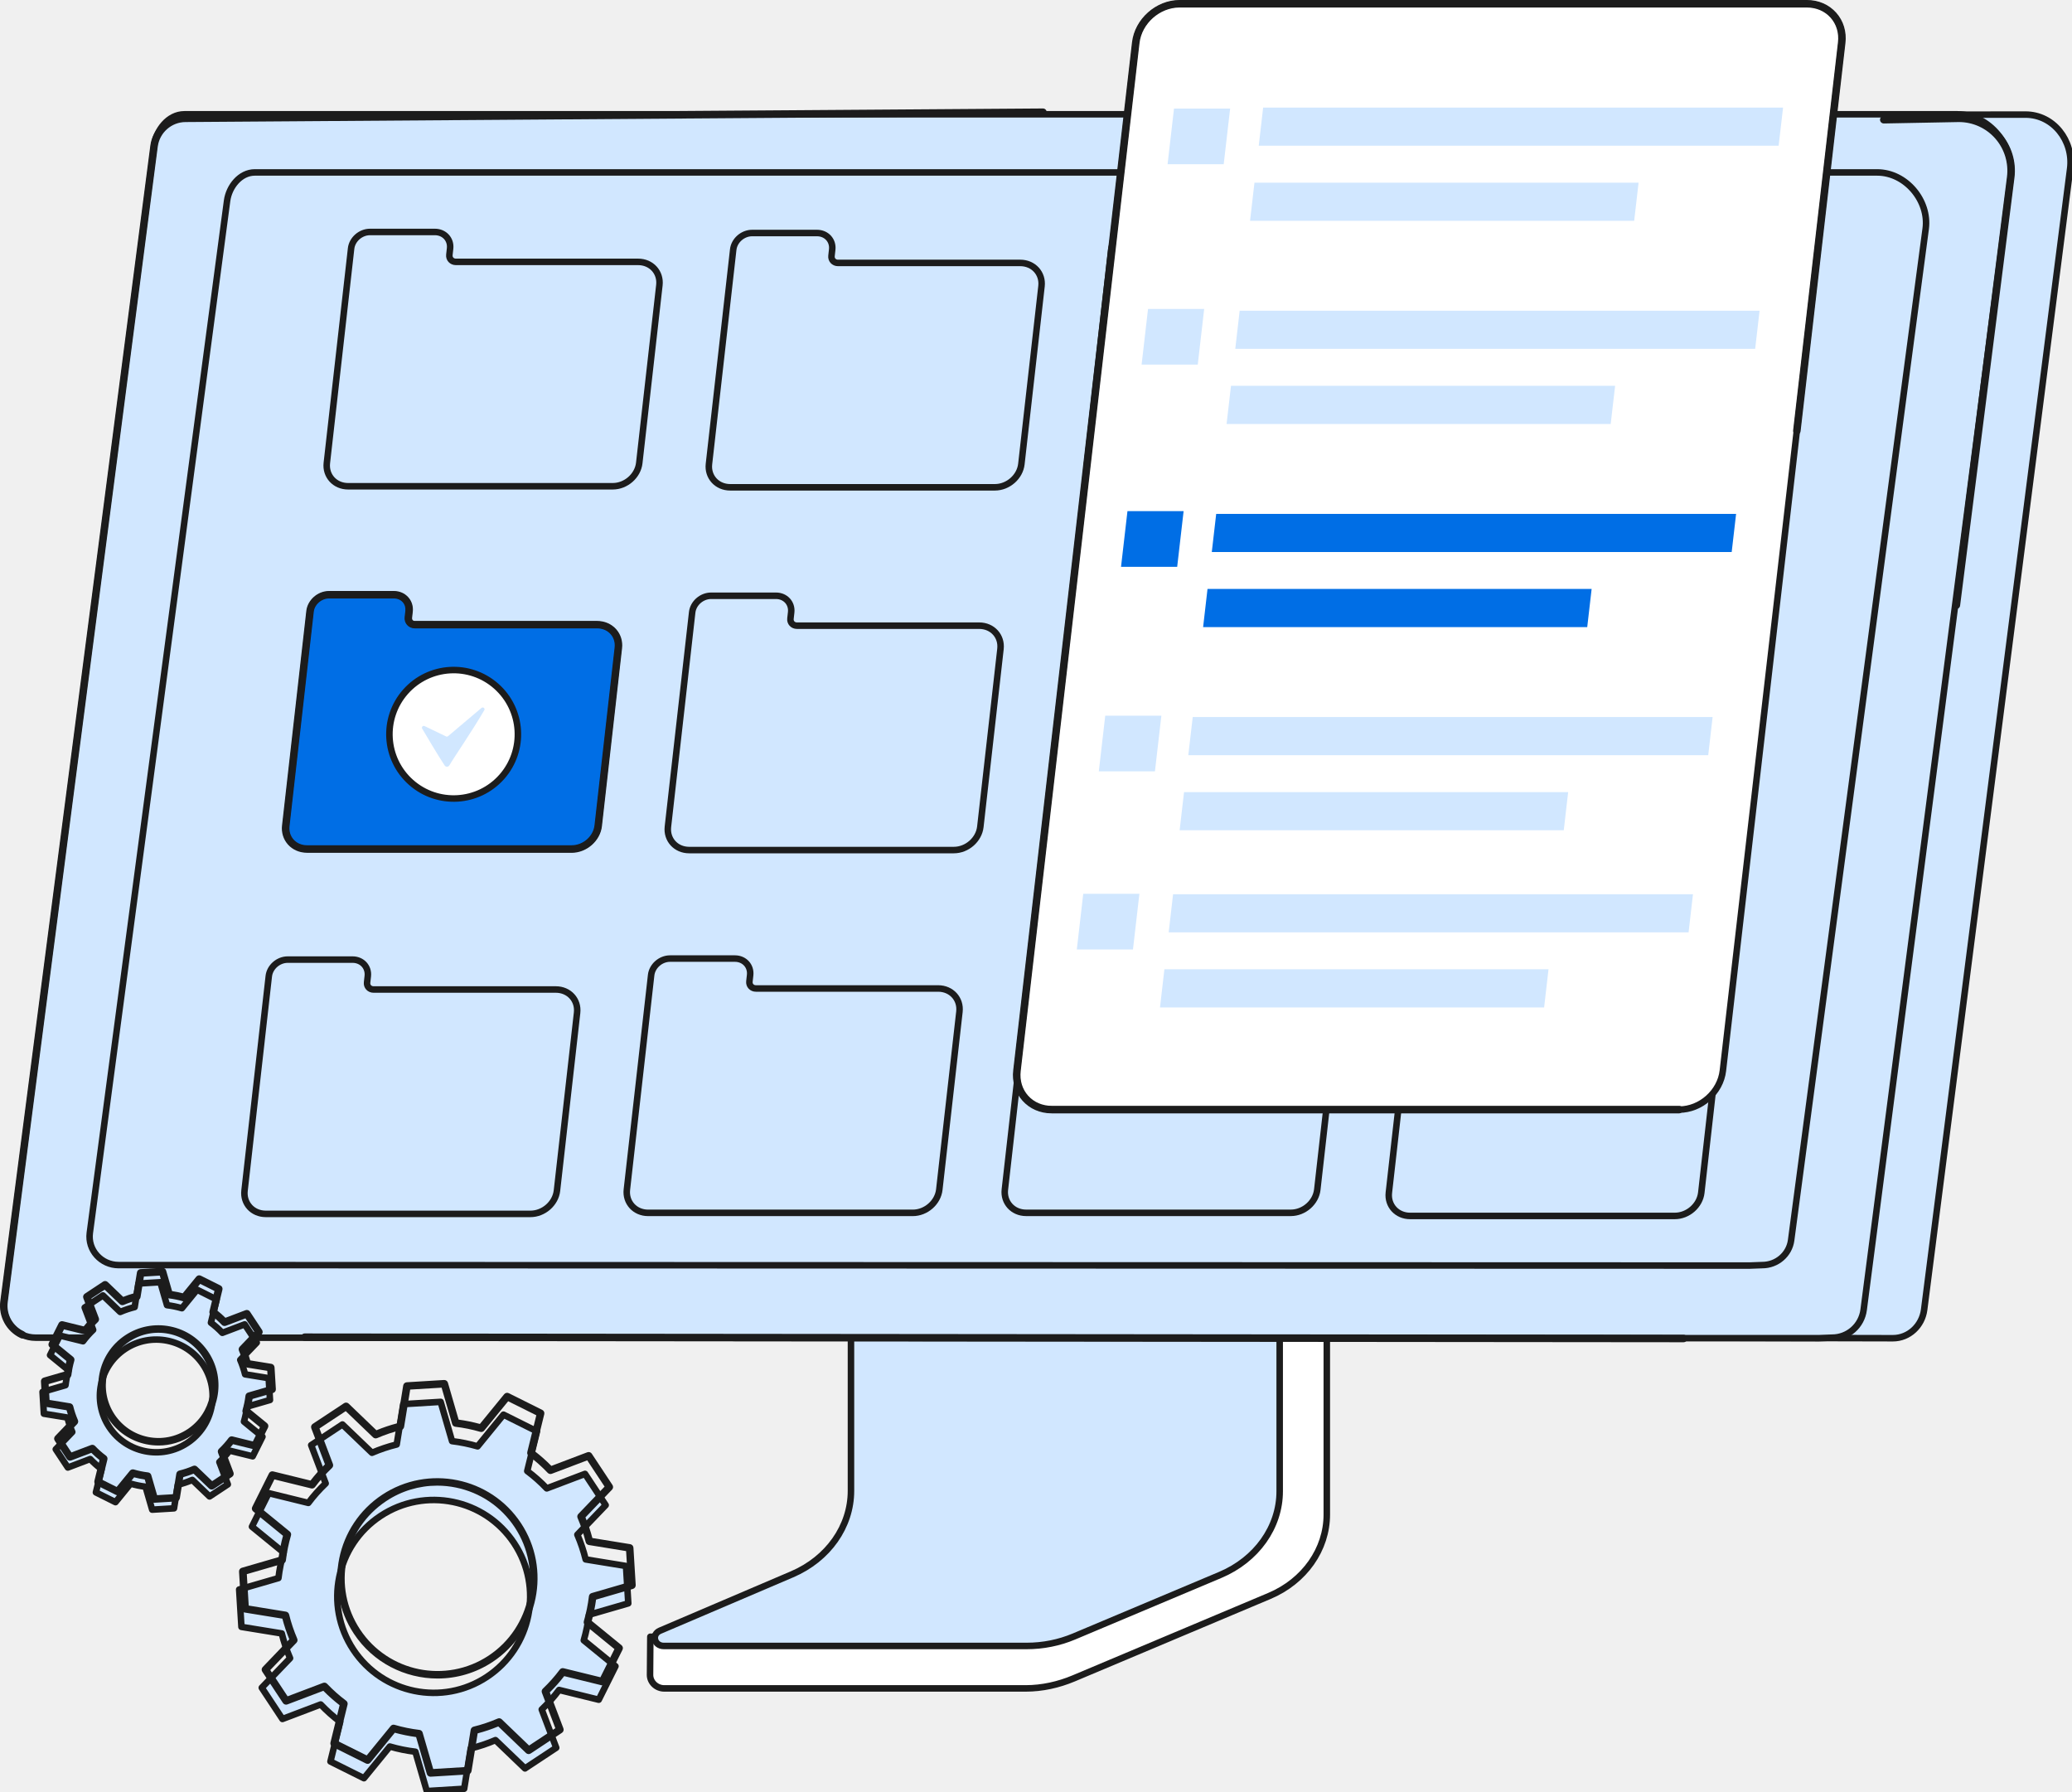
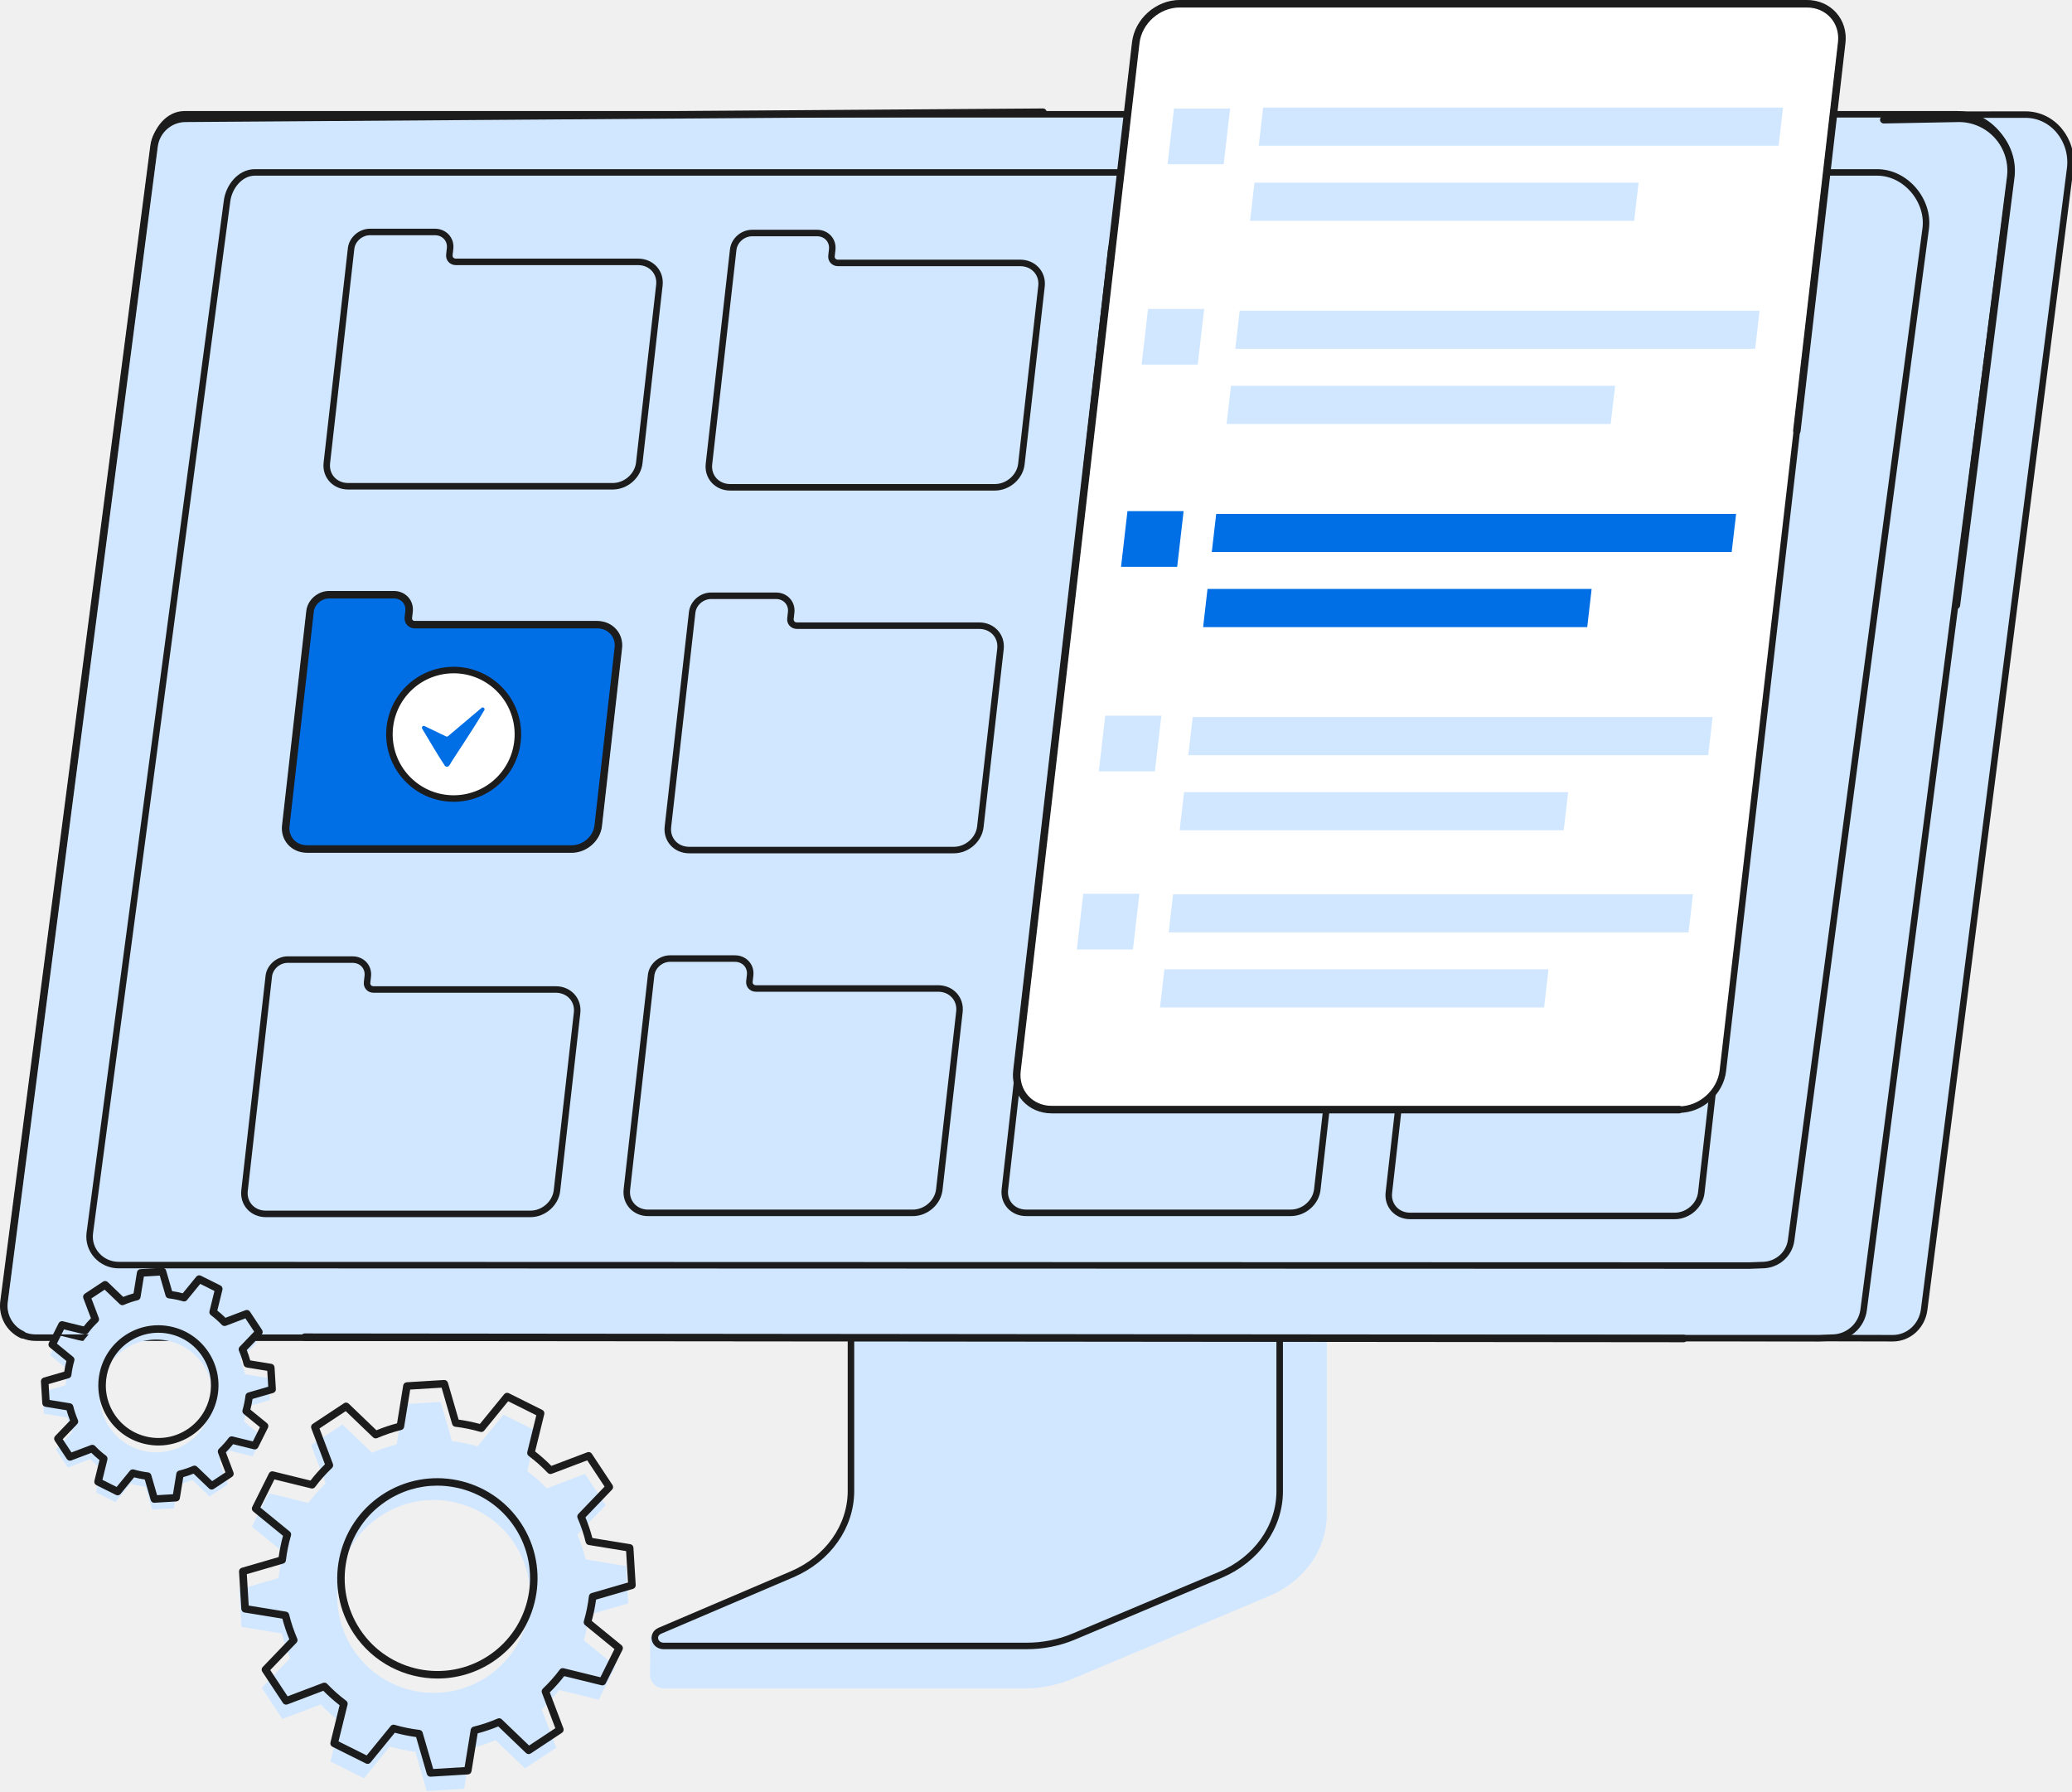
<svg xmlns="http://www.w3.org/2000/svg" width="828" height="716" viewBox="0 0 828 716" fill="none">
-   <path d="M528.43 458.63L358.71 459.69C357.61 459.69 357.25 460.71 357.25 461.69V606.09C357.25 619.92 260.82 655.84 259.88 654.01L259.76 669.29C259.76 672.13 262.25 674.66 265.44 674.66H409.9C416.5 674.66 423.03 673.18 429 670.68L507.24 637.73C521.32 631.8 530.21 619.06 530.21 605.17V460.62C530.21 459.64 529.52 458.62 528.42 458.62L528.43 458.63Z" fill="#FFFFFF" stroke="#1C1C1C" stroke-width="2.6" stroke-linejoin="round" />
+   <path d="M528.43 458.63L358.71 459.69C357.61 459.69 357.25 460.71 357.25 461.69V606.09C357.25 619.92 260.82 655.84 259.88 654.01L259.76 669.29C259.76 672.13 262.25 674.66 265.44 674.66H409.9C416.5 674.66 423.03 673.18 429 670.68L507.24 637.73C521.32 631.8 530.21 619.06 530.21 605.17V460.62C530.21 459.64 529.52 458.62 528.42 458.62L528.43 458.63Z" fill="#D1E7FF" />
  <path d="M340.06 451.29V595.72C340.06 609.96 330.9 622.93 316.5 629.08L263.72 651.61C260.27 653.08 261.45 657.7 265.27 657.7H410.28C416.8 657.7 423.24 656.41 429.14 653.93L487.62 629.31C502.12 623.2 511.38 610.18 511.38 595.87V451.3C511.38 450.71 510.84 450.23 510.18 450.23H341.26C340.6 450.23 340.06 450.71 340.06 451.3V451.29Z" fill="#D1E7FF" stroke="#1C1C1C" stroke-width="2.6" stroke-linejoin="round" />
  <path d="M23.909 533.13L721.779 534.65L733.899 534.68L756.429 534.73C762.829 534.73 768.089 529.73 768.909 523.37L827.259 67.36C828.679 56.27 820.589 45.79 809.429 45.79L86.389 46.45L23.919 533.14L23.909 533.13Z" fill="#D1E7FF" stroke="#1C1C1C" stroke-width="2.6" stroke-linejoin="round" />
  <path d="M782.299 45.68C794.889 45.68 805.119 58.35 803.509 70.87L744.739 523.38C743.919 529.74 738.519 534.51 732.119 534.51L726.609 534.72L14.229 534.51C6.549 534.51 0.629 527.75 1.609 520.12L61.559 58.39C62.379 52.03 67.269 45.67 73.669 45.67H782.289L782.299 45.68Z" fill="#D1E7FF" stroke="#1C1C1C" stroke-width="2.6" stroke-linejoin="round" />
  <path d="M750.13 68.9C761.64 68.9 771.01 80.22 769.53 91.4L715.76 495.57C715.01 501.25 710.07 505.51 704.21 505.51L699.17 505.7L47.44 505.51C40.42 505.51 34.99 499.47 35.89 492.65L90.74 80.26C91.49 74.58 95.97 68.9 101.82 68.9H750.12H750.13Z" fill="#D1E7FF" stroke="#1C1C1C" stroke-width="2.6" stroke-linejoin="round" />
  <path d="M781.78 243.34C781.72 243.34 781.65 243.34 781.59 243.33C780.77 243.23 780.19 242.47 780.29 241.65L802.01 70.68C802.72 65.13 801.02 59.54 797.33 55.34C793.66 51.16 788.36 48.77 782.81 48.77L752.81 49.34C751.98 49.34 751.3 48.7 751.28 47.87C751.26 47.04 751.92 46.36 752.75 46.34L782.78 45.77C789.23 45.77 795.34 48.54 799.59 53.36C803.85 58.2 805.82 64.65 805 71.06L783.28 242.03C783.18 242.79 782.54 243.34 781.79 243.34H781.78Z" fill="#1C1C1C" />
  <path d="M672.779 536.34L121.779 535.82C120.949 535.82 120.279 535.15 120.279 534.32C120.279 533.49 120.949 532.82 121.779 532.82L672.779 533.34C673.609 533.34 674.279 534.01 674.279 534.84C674.279 535.67 673.609 536.34 672.779 536.34Z" fill="#1C1C1C" />
  <path d="M8.88 534.83C8.67 534.83 8.45 534.79 8.25 534.69C2.59 532.06 -0.68 526.12 0.12 519.92L60.07 58.2C60.98 51.11 67.05 45.77 74.18 45.77L416.77 43.34H416.78C417.6 43.34 418.27 44.01 418.28 44.83C418.28 45.66 417.62 46.33 416.79 46.34L74.19 48.77C68.55 48.77 63.77 52.99 63.04 58.59L3.09 520.31C2.46 525.21 5.04 529.9 9.51 531.97C10.26 532.32 10.59 533.21 10.24 533.96C9.99 534.51 9.44 534.83 8.88 534.83Z" fill="#1C1C1C" />
  <path d="M254.989 104.64H182.159C180.559 104.64 179.399 103.38 179.579 101.82L179.859 99.33C180.279 95.66 177.559 92.69 173.789 92.69H147.869C144.099 92.69 140.709 95.66 140.299 99.33L137.369 125.23C137.369 125.23 137.369 125.26 137.369 125.28L130.609 185C130.029 190.13 133.829 194.3 139.109 194.3H244.859C250.129 194.3 254.879 190.14 255.459 185L263.499 113.94C264.079 108.81 260.279 104.64 254.999 104.64H254.989Z" fill="#D1E7FF" stroke="#1C1C1C" stroke-width="2.6" stroke-linejoin="round" />
  <path d="M238.59 249.6H165.76C164.16 249.6 163 248.34 163.18 246.78L163.46 244.29C163.88 240.62 161.16 237.65 157.39 237.65H131.47C127.7 237.65 124.31 240.62 123.9 244.29L120.97 270.19C120.97 270.19 120.97 270.22 120.97 270.24L114.21 329.96C113.63 335.09 117.43 339.26 122.71 339.26H228.46C233.74 339.26 238.48 335.1 239.06 329.96L247.1 258.9C247.68 253.77 243.88 249.6 238.6 249.6H238.59Z" fill="#006EE5" stroke="#1C1C1C" stroke-width="2.6" stroke-linejoin="round" />
  <path d="M228.45 340.75H122.7C119.68 340.75 116.97 339.58 115.07 337.46C113.22 335.39 112.38 332.66 112.71 329.79L122.4 244.12C122.9 239.73 126.96 236.15 131.46 236.15H157.39C159.67 236.15 161.72 237.04 163.16 238.65C164.56 240.22 165.2 242.29 164.95 244.47L164.67 246.96C164.63 247.28 164.72 247.56 164.9 247.77C165.1 247.99 165.4 248.12 165.76 248.12H238.59C241.61 248.12 244.32 249.29 246.22 251.41C248.07 253.48 248.91 256.2 248.58 259.08L240.54 330.14C239.88 336 234.45 340.77 228.45 340.77V340.75ZM131.47 239.14C128.45 239.14 125.72 241.52 125.39 244.45L115.7 330.12C115.47 332.14 116.05 334.03 117.32 335.46C118.64 336.94 120.55 337.75 122.71 337.75H228.46C232.99 337.75 237.08 334.18 237.57 329.78L245.61 258.72C245.84 256.7 245.26 254.81 243.99 253.38C242.67 251.9 240.76 251.09 238.6 251.09H165.77C164.57 251.09 163.44 250.6 162.68 249.74C161.92 248.89 161.57 247.77 161.7 246.6L161.98 244.11C162.13 242.79 161.76 241.55 160.93 240.63C160.07 239.67 158.82 239.14 157.4 239.14H131.47Z" fill="#1C1C1C" />
  <path d="M222.1 395.39H149.27C147.67 395.39 146.51 394.13 146.69 392.57L146.97 390.08C147.39 386.41 144.67 383.44 140.9 383.44H114.98C111.21 383.44 107.82 386.41 107.41 390.08L104.48 415.98C104.48 415.98 104.48 416.01 104.48 416.03L97.72 475.75C97.14 480.88 100.94 485.05 106.22 485.05H211.97C217.24 485.05 221.99 480.89 222.57 475.75L230.61 404.69C231.19 399.56 227.39 395.39 222.11 395.39H222.1Z" fill="#D1E7FF" stroke="#1C1C1C" stroke-width="2.6" stroke-linejoin="round" />
  <path d="M407.689 105.06H334.859C333.259 105.06 332.099 103.8 332.279 102.24L332.559 99.75C332.979 96.08 330.259 93.11 326.489 93.11H300.569C296.799 93.11 293.409 96.08 292.999 99.75L290.069 125.65C290.069 125.65 290.069 125.68 290.069 125.7L283.309 185.42C282.729 190.55 286.529 194.72 291.809 194.72H397.559C402.839 194.72 407.579 190.56 408.159 185.42L416.199 114.36C416.779 109.23 412.979 105.06 407.699 105.06H407.689Z" fill="#D1E7FF" stroke="#1C1C1C" stroke-width="2.6" stroke-linejoin="round" />
  <path d="M391.29 250.01H318.46C316.86 250.01 315.7 248.75 315.88 247.19L316.16 244.7C316.58 241.03 313.86 238.06 310.09 238.06H284.17C280.4 238.06 277.01 241.03 276.6 244.7L273.67 270.6C273.67 270.6 273.67 270.63 273.67 270.65L266.91 330.37C266.33 335.5 270.13 339.67 275.41 339.67H381.16C386.44 339.67 391.18 335.51 391.76 330.37L399.8 259.31C400.38 254.18 396.58 250.01 391.3 250.01H391.29Z" fill="#D1E7FF" stroke="#1C1C1C" stroke-width="2.6" stroke-linejoin="round" />
  <path d="M374.89 394.98H302.06C300.46 394.98 299.3 393.72 299.48 392.16L299.76 389.67C300.17 386 297.46 383.03 293.69 383.03H267.77C264 383.03 260.61 386 260.2 389.67L257.27 415.57C257.27 415.57 257.27 415.6 257.27 415.62L250.51 475.34C249.93 480.47 253.73 484.64 259.01 484.64H364.76C370.03 484.64 374.78 480.48 375.36 475.34L383.4 404.28C383.98 399.15 380.18 394.98 374.9 394.98H374.89Z" fill="#D1E7FF" stroke="#1C1C1C" stroke-width="2.6" stroke-linejoin="round" />
  <path d="M558.739 105.05H485.909C484.309 105.05 483.149 103.79 483.329 102.23L483.609 99.74C484.029 96.07 481.309 93.1 477.539 93.1H451.619C447.849 93.1 444.459 96.07 444.049 99.74L441.119 125.64C441.119 125.64 441.119 125.67 441.119 125.69L434.359 185.41C433.779 190.54 437.579 194.71 442.859 194.71H548.609C553.879 194.71 558.629 190.55 559.209 185.41L567.249 114.35C567.829 109.22 564.029 105.05 558.749 105.05H558.739Z" fill="#D1E7FF" stroke="#1C1C1C" stroke-width="2.6" stroke-linejoin="round" />
  <path d="M542.34 250.01H469.51C467.91 250.01 466.75 248.75 466.93 247.19L467.21 244.7C467.63 241.03 464.91 238.06 461.14 238.06H435.22C431.45 238.06 428.06 241.03 427.65 244.7L424.72 270.6C424.72 270.6 424.72 270.63 424.72 270.65L417.96 330.37C417.38 335.5 421.18 339.67 426.46 339.67H532.21C537.49 339.67 542.23 335.51 542.81 330.37L550.85 259.31C551.43 254.18 547.63 250.01 542.35 250.01H542.34Z" fill="#D1E7FF" stroke="#1C1C1C" stroke-width="2.6" stroke-linejoin="round" />
  <path d="M525.939 394.97H453.109C451.509 394.97 450.349 393.71 450.529 392.15L450.809 389.66C451.229 385.99 448.509 383.02 444.739 383.02H418.819C415.049 383.02 411.659 385.99 411.249 389.66L408.319 415.56C408.319 415.56 408.319 415.59 408.319 415.61L401.559 475.33C400.979 480.46 404.779 484.63 410.059 484.63H515.809C521.089 484.63 525.829 480.47 526.409 475.33L534.449 404.27C535.029 399.14 531.229 394.97 525.949 394.97H525.939Z" fill="#D1E7FF" stroke="#1C1C1C" stroke-width="2.6" stroke-linejoin="round" />
  <path d="M712.279 105.47H639.449C637.849 105.47 636.689 104.21 636.869 102.65L637.149 100.16C637.569 96.49 634.849 93.52 631.079 93.52H605.159C601.389 93.52 597.999 96.49 597.589 100.16L594.659 126.06C594.659 126.06 594.659 126.09 594.659 126.11L587.899 185.83C587.319 190.96 591.119 195.13 596.399 195.13H702.149C707.419 195.13 712.169 190.97 712.749 185.83L720.789 114.77C721.369 109.64 717.569 105.47 712.289 105.47H712.279Z" fill="#D1E7FF" stroke="#1C1C1C" stroke-width="2.6" stroke-linejoin="round" />
  <path d="M695.79 251.25H622.96C621.36 251.25 620.2 249.99 620.38 248.43L620.66 245.94C621.08 242.27 618.36 239.3 614.59 239.3H588.67C584.9 239.3 581.51 242.27 581.1 245.94L578.17 271.84C578.17 271.84 578.17 271.87 578.17 271.89L571.41 331.61C570.83 336.74 574.63 340.91 579.91 340.91H685.66C690.94 340.91 695.68 336.75 696.26 331.61L704.3 260.55C704.88 255.42 701.08 251.25 695.8 251.25H695.79Z" fill="#D1E7FF" stroke="#1C1C1C" stroke-width="2.6" stroke-linejoin="round" />
  <path d="M679.39 396.21H606.56C604.96 396.21 603.8 394.95 603.98 393.39L604.26 390.9C604.67 387.23 601.96 384.26 598.19 384.26H572.27C568.5 384.26 565.11 387.23 564.7 390.9L561.77 416.8C561.77 416.8 561.77 416.83 561.77 416.85L555.01 476.57C554.43 481.7 558.23 485.87 563.51 485.87H669.26C674.53 485.87 679.28 481.71 679.86 476.57L687.9 405.51C688.48 400.38 684.68 396.21 679.4 396.21H679.39Z" fill="#D1E7FF" stroke="#1C1C1C" stroke-width="2.6" stroke-linejoin="round" />
  <path d="M200.499 310.437C209.902 299.827 208.924 283.603 198.314 274.2C187.704 264.796 171.48 265.775 162.077 276.384C152.674 286.994 153.652 303.218 164.262 312.621C174.871 322.025 191.095 321.047 200.499 310.437Z" fill="#FFFFFF" stroke="#1C1C1C" stroke-width="2.6" stroke-linejoin="round" />
-   <path d="M193.53 283.78C188.27 292.77 181.81 302.02 179.58 305.81C179.16 306.52 178.15 306.56 177.69 305.87C175.16 302.06 170.82 294.74 168.71 291.16C168.34 290.53 169.01 289.81 169.67 290.13L178.25 294.26C178.51 294.39 178.82 294.35 179.05 294.16L192.42 282.87C193.05 282.34 193.95 283.09 193.54 283.8L193.53 283.78Z" fill="#D1E7FF" />
+   <path d="M193.53 283.78C188.27 292.77 181.81 302.02 179.58 305.81C179.16 306.52 178.15 306.56 177.69 305.87C175.16 302.06 170.82 294.74 168.71 291.16C168.34 290.53 169.01 289.81 169.67 290.13L178.25 294.26C178.51 294.39 178.82 294.35 179.05 294.16L192.42 282.87C193.05 282.34 193.95 283.09 193.54 283.8L193.53 283.78Z" fill="#006EE5" />
  <path d="M670.99 443.38H420.3C411.63 443.38 405.4 436.41 406.39 427.81L453.86 17.07C454.85 8.47 462.69 1.5 471.36 1.5H722.049C730.72 1.5 736.95 8.47 735.96 17.07L688.49 427.81C687.5 436.41 679.66 443.38 670.99 443.38Z" fill="#FFFFFF" stroke="#1C1C1C" stroke-width="2.6" stroke-linejoin="round" />
  <path d="M710.77 58.22H503.01L504.77 42.98H712.54L710.77 58.22Z" fill="#D1E7FF" />
  <path d="M653.04 88.23H499.54L501.3 72.99H654.8L653.04 88.23Z" fill="#D1E7FF" />
  <path d="M701.389 139.4H493.629L495.389 124.16H703.149L701.389 139.4Z" fill="#D1E7FF" />
  <path d="M643.659 169.41H490.159L491.919 154.17H645.419L643.659 169.41Z" fill="#D1E7FF" />
  <path d="M692.009 220.58H484.249L486.009 205.34H693.769L692.009 220.58Z" fill="#006EE5" />
  <path d="M634.279 250.59H480.779L482.539 235.34H636.039L634.279 250.59Z" fill="#006EE5" />
  <path d="M682.629 301.76H474.859L476.629 286.52H684.389L682.629 301.76Z" fill="#D1E7FF" />
  <path d="M624.899 331.76H471.399L473.159 316.52H626.659L624.899 331.76Z" fill="#D1E7FF" />
  <path d="M674.78 372.55H467.02L468.78 357.31H676.54L674.78 372.55Z" fill="#D1E7FF" />
  <path d="M617.05 402.56H463.55L465.31 387.31H618.81L617.05 402.56Z" fill="#D1E7FF" />
  <path d="M489.009 65.63H466.579L469.149 43.39H491.579L489.009 65.63Z" fill="#D1E7FF" />
  <path d="M478.639 145.69H456.199L458.769 123.45H481.209L478.639 145.69Z" fill="#D1E7FF" />
  <path d="M470.419 226.49H447.979L450.549 204.25H472.989L470.419 226.49Z" fill="#006EE5" />
  <path d="M461.53 308.22H439.1L441.67 285.98H464.1L461.53 308.22Z" fill="#D1E7FF" />
  <path d="M452.75 379.39H430.31L432.88 357.15H455.32L452.75 379.39Z" fill="#D1E7FF" />
  <path d="M670.989 444.88H420.299C415.669 444.88 411.509 443.08 408.589 439.81C405.679 436.55 404.369 432.23 404.899 427.64L452.369 16.9C453.449 7.58 461.969 0 471.369 0H722.059C726.689 0 730.849 1.8 733.769 5.07C736.679 8.33 737.989 12.65 737.459 17.24L719.539 172.33C719.439 173.15 718.699 173.75 717.879 173.65C717.059 173.55 716.469 172.81 716.559 171.99L734.479 16.9C734.909 13.18 733.859 9.69 731.529 7.07C729.189 4.45 725.829 3 722.059 3H471.369C463.449 3 456.259 9.39 455.359 17.24L407.889 427.98C407.459 431.7 408.509 435.19 410.839 437.81C413.179 440.43 416.539 441.88 420.309 441.88H670.999C671.829 441.88 672.499 442.55 672.499 443.38C672.499 444.21 671.829 444.88 670.999 444.88H670.989Z" fill="#1C1C1C" />
-   <path d="M83.75 597.96L91.05 593.13L87.66 584.2C89.15 582.78 90.5 581.26 91.71 579.64L100.98 581.92L104.89 574.09L97.49 568.04C98.06 566.09 98.47 564.09 98.71 562.08L107.89 559.42L107.36 550.69L97.94 549.16C97.46 547.2 96.81 545.27 96 543.38L102.61 536.49L97.78 529.19L88.85 532.58C87.43 531.09 85.91 529.74 84.29 528.53L86.57 519.26L78.74 515.35L72.69 522.75C70.74 522.18 68.74 521.77 66.73 521.53L64.07 512.35L55.34 512.88L53.81 522.3C51.85 522.78 49.92 523.43 48.03 524.24L41.14 517.63L33.84 522.46L37.23 531.39C35.74 532.81 34.39 534.33 33.18 535.95L23.91 533.67L20 541.5L27.4 547.55C26.83 549.5 26.42 551.5 26.18 553.51L17 556.17L17.53 564.9L26.95 566.43C27.43 568.39 28.08 570.32 28.89 572.21L22.28 579.1L27.11 586.4L36.04 583.01C37.46 584.5 38.98 585.85 40.6 587.06L38.32 596.33L46.15 600.24L52.19 592.84C54.14 593.41 56.14 593.82 58.15 594.06L60.81 603.24L69.54 602.71L71.07 593.29C73.03 592.81 74.96 592.16 76.85 591.35L83.74 597.96H83.75ZM43.65 570.22C36.79 559.85 39.64 545.87 50.01 539.01C60.38 532.15 74.36 535 81.22 545.37C88.08 555.74 85.23 569.72 74.86 576.58C64.49 583.44 50.51 580.59 43.65 570.22Z" fill="#D1E7FF" stroke="#1C1C1C" stroke-width="2.6" stroke-linejoin="round" />
+   <path d="M83.75 597.96L91.05 593.13L87.66 584.2C89.15 582.78 90.5 581.26 91.71 579.64L100.98 581.92L104.89 574.09L97.49 568.04C98.06 566.09 98.47 564.09 98.71 562.08L107.89 559.42L107.36 550.69L97.94 549.16C97.46 547.2 96.81 545.27 96 543.38L102.61 536.49L97.78 529.19L88.85 532.58C87.43 531.09 85.91 529.74 84.29 528.53L86.57 519.26L78.74 515.35L72.69 522.75C70.74 522.18 68.74 521.77 66.73 521.53L64.07 512.35L55.34 512.88L53.81 522.3C51.85 522.78 49.92 523.43 48.03 524.24L41.14 517.63L33.84 522.46L37.23 531.39C35.74 532.81 34.39 534.33 33.18 535.95L23.91 533.67L20 541.5L27.4 547.55C26.83 549.5 26.42 551.5 26.18 553.51L17 556.17L17.53 564.9L26.95 566.43C27.43 568.39 28.08 570.32 28.89 572.21L22.28 579.1L27.11 586.4L36.04 583.01C37.46 584.5 38.98 585.85 40.6 587.06L38.32 596.33L46.15 600.24L52.19 592.84C54.14 593.41 56.14 593.82 58.15 594.06L60.81 603.24L69.54 602.71L71.07 593.29C73.03 592.81 74.96 592.16 76.85 591.35L83.74 597.96H83.75ZM43.65 570.22C36.79 559.85 39.64 545.87 50.01 539.01C60.38 532.15 74.36 535 81.22 545.37C88.08 555.74 85.23 569.72 74.86 576.58C64.49 583.44 50.51 580.59 43.65 570.22Z" fill="#D1E7FF" />
  <path d="M61.68 600.51C61.02 600.51 60.43 600.07 60.24 599.43L57.85 591.19C56.42 590.98 55 590.69 53.6 590.32L48.17 596.96C47.73 597.5 46.97 597.67 46.34 597.35L38.51 593.44C37.88 593.13 37.56 592.42 37.72 591.74L39.76 583.42C38.64 582.53 37.55 581.56 36.51 580.53L28.49 583.57C27.83 583.82 27.09 583.57 26.71 582.99L21.88 575.69C21.49 575.1 21.56 574.33 22.05 573.82L27.99 567.63C27.44 566.27 26.98 564.89 26.6 563.51L18.15 562.13C17.46 562.02 16.94 561.44 16.89 560.74L16.36 552.01C16.32 551.31 16.77 550.67 17.44 550.48L25.68 548.09C25.89 546.66 26.18 545.23 26.55 543.83L19.91 538.41C19.37 537.97 19.2 537.21 19.52 536.58L23.43 528.75C23.74 528.12 24.44 527.79 25.13 527.96L33.45 530C34.34 528.87 35.31 527.79 36.34 526.75L33.3 518.73C33.05 518.07 33.3 517.33 33.88 516.95L41.18 512.12C41.76 511.73 42.54 511.8 43.05 512.29L49.24 518.22C50.6 517.68 51.98 517.21 53.36 516.83L54.73 508.38C54.84 507.69 55.42 507.17 56.12 507.12L64.85 506.59C65.54 506.55 66.19 507 66.38 507.67L68.77 515.91C70.2 516.12 71.63 516.41 73.02 516.78L78.44 510.14C78.88 509.6 79.64 509.43 80.27 509.75L88.1 513.66C88.73 513.97 89.05 514.68 88.89 515.36L86.84 523.68C87.97 524.57 89.06 525.54 90.09 526.57L98.11 523.53C98.77 523.28 99.51 523.53 99.89 524.11L104.72 531.41C105.11 531.99 105.04 532.77 104.55 533.28L98.61 539.47C99.15 540.83 99.62 542.21 100 543.59L108.45 544.96C109.14 545.07 109.66 545.65 109.71 546.35L110.24 555.08C110.28 555.78 109.83 556.42 109.16 556.61L100.92 559C100.71 560.43 100.42 561.85 100.05 563.25L106.69 568.67C107.23 569.11 107.4 569.87 107.08 570.5L103.17 578.33C102.86 578.96 102.16 579.28 101.47 579.12L93.15 577.08C92.26 578.21 91.29 579.29 90.26 580.33L93.3 588.35C93.55 589.01 93.3 589.75 92.72 590.13L85.42 594.96C84.84 595.35 84.06 595.28 83.55 594.79L77.36 588.85C76 589.39 74.62 589.86 73.24 590.24L71.87 598.69C71.76 599.38 71.18 599.9 70.48 599.95L61.75 600.48C61.75 600.48 61.69 600.48 61.66 600.48L61.68 600.51ZM53.05 587.12C53.19 587.12 53.33 587.14 53.47 587.18C55.34 587.73 57.26 588.12 59.19 588.35C59.79 588.42 60.29 588.84 60.45 589.42L62.78 597.45L69.12 597.07L70.46 588.84C70.56 588.24 71 587.77 71.59 587.62C73.45 587.17 75.31 586.54 77.13 585.76C77.69 585.52 78.33 585.64 78.76 586.06L84.79 591.84L90.09 588.34L87.13 580.53C86.92 579.97 87.06 579.33 87.5 578.91C88.93 577.55 90.24 576.08 91.38 574.54C91.74 574.06 92.35 573.83 92.94 573.98L101.04 575.97L103.88 570.29L97.41 565C96.94 564.62 96.75 564 96.92 563.42C97.46 561.55 97.86 559.63 98.09 557.7C98.16 557.1 98.58 556.6 99.16 556.44L107.19 554.11L106.8 547.77L98.57 546.43C97.97 546.33 97.5 545.89 97.35 545.3C96.89 543.43 96.27 541.57 95.49 539.76C95.25 539.21 95.37 538.56 95.79 538.13L101.57 532.1L98.07 526.8L90.26 529.76C89.7 529.97 89.06 529.83 88.64 529.39C87.28 527.96 85.81 526.66 84.27 525.51C83.79 525.15 83.57 524.54 83.71 523.95L85.7 515.85L80.02 513.02L74.73 519.49C74.35 519.96 73.72 520.15 73.15 519.98C71.29 519.44 69.36 519.04 67.43 518.81C66.83 518.74 66.34 518.32 66.17 517.74L63.84 509.71L57.5 510.09L56.16 518.33C56.06 518.93 55.62 519.41 55.03 519.55C53.17 520 51.31 520.63 49.49 521.41C48.94 521.65 48.29 521.53 47.86 521.11L41.83 515.33L36.53 518.83L39.49 526.64C39.7 527.2 39.56 527.84 39.12 528.26C37.69 529.62 36.38 531.09 35.24 532.63C34.88 533.11 34.26 533.33 33.68 533.19L25.58 531.2L22.74 536.88L29.21 542.17C29.68 542.55 29.87 543.17 29.7 543.75C29.16 545.61 28.76 547.54 28.53 549.47C28.46 550.07 28.04 550.57 27.46 550.73L19.43 553.06L19.81 559.4L28.05 560.74C28.64 560.84 29.12 561.28 29.27 561.87C29.72 563.73 30.35 565.59 31.13 567.41C31.37 567.96 31.25 568.61 30.84 569.04L25.06 575.07L28.56 580.37L36.37 577.41C36.93 577.2 37.57 577.34 37.99 577.78C39.35 579.21 40.82 580.52 42.36 581.66C42.84 582.02 43.06 582.63 42.92 583.22L40.93 591.32L46.61 594.16L51.9 587.69C52.19 587.34 52.62 587.14 53.06 587.14L53.05 587.12ZM63.35 577.6C61.74 577.6 60.12 577.44 58.5 577.11C52.21 575.83 46.8 572.17 43.26 566.82C35.96 555.77 39 540.84 50.05 533.54C55.4 530 61.81 528.76 68.1 530.04C74.39 531.32 79.8 534.97 83.34 540.33C90.64 551.38 87.6 566.31 76.55 573.61C72.57 576.24 68.01 577.6 63.35 577.6ZM45.77 565.17C48.87 569.85 53.6 573.05 59.1 574.17C64.6 575.29 70.21 574.2 74.89 571.11C84.56 564.72 87.22 551.65 80.83 541.98C77.73 537.3 73 534.1 67.5 532.98C62 531.86 56.39 532.94 51.71 536.04C42.04 542.43 39.38 555.5 45.77 565.17Z" fill="#1C1C1C" />
-   <path d="M209.79 706.63L222.28 698.37L216.48 683.08C219.03 680.65 221.35 678.05 223.41 675.28L239.27 679.18L245.95 665.79L233.28 655.45C234.25 652.11 234.95 648.7 235.36 645.24L251.07 640.68L250.16 625.74L234.04 623.12C233.22 619.77 232.11 616.47 230.72 613.23L242.04 601.43L233.78 588.94L218.49 594.74C216.06 592.19 213.46 589.87 210.69 587.81L214.59 571.95L201.2 565.27L190.86 577.94C187.52 576.97 184.11 576.27 180.65 575.86L176.09 560.16L161.15 561.07L158.53 577.19C155.18 578.01 151.88 579.12 148.64 580.51L136.84 569.19L124.35 577.45L130.15 592.74C127.6 595.17 125.28 597.77 123.22 600.54L107.36 596.64L100.68 610.03L113.35 620.37C112.37 623.71 111.68 627.12 111.27 630.58L95.57 635.14L96.48 650.08L112.6 652.7C113.41 656.05 114.53 659.35 115.92 662.59L104.6 674.39L112.86 686.88L128.15 681.08C130.58 683.63 133.18 685.95 135.95 688.01L132.05 703.87L145.44 710.55L155.78 697.88C159.12 698.86 162.53 699.55 165.99 699.96L170.55 715.67L185.49 714.76L188.11 698.64C191.46 697.82 194.76 696.71 198 695.32L209.8 706.64L209.79 706.63ZM141.18 659.16C129.44 641.41 134.32 617.5 152.07 605.76C169.82 594.02 193.73 598.9 205.47 616.65C217.21 634.4 212.33 658.31 194.58 670.05C176.83 681.79 152.92 676.91 141.18 659.16Z" fill="#D1E7FF" stroke="#1C1C1C" stroke-width="2.6" stroke-linejoin="round" />
+   <path d="M209.79 706.63L222.28 698.37L216.48 683.08C219.03 680.65 221.35 678.05 223.41 675.28L239.27 679.18L245.95 665.79L233.28 655.45C234.25 652.11 234.95 648.7 235.36 645.24L251.07 640.68L250.16 625.74L234.04 623.12C233.22 619.77 232.11 616.47 230.72 613.23L242.04 601.43L233.78 588.94L218.49 594.74C216.06 592.19 213.46 589.87 210.69 587.81L214.59 571.95L201.2 565.27L190.86 577.94C187.52 576.97 184.11 576.27 180.65 575.86L176.09 560.16L161.15 561.07L158.53 577.19C155.18 578.01 151.88 579.12 148.64 580.51L136.84 569.19L124.35 577.45L130.15 592.74C127.6 595.17 125.28 597.77 123.22 600.54L107.36 596.64L100.68 610.03L113.35 620.37C112.37 623.71 111.68 627.12 111.27 630.58L95.57 635.14L96.48 650.08L112.6 652.7C113.41 656.05 114.53 659.35 115.92 662.59L104.6 674.39L112.86 686.88L128.15 681.08C130.58 683.63 133.18 685.95 135.95 688.01L132.05 703.87L145.44 710.55L155.78 697.88C159.12 698.86 162.53 699.55 165.99 699.96L170.55 715.67L185.49 714.76L188.11 698.64C191.46 697.82 194.76 696.71 198 695.32L209.8 706.64L209.79 706.63ZM141.18 659.16C129.44 641.41 134.32 617.5 152.07 605.76C169.82 594.02 193.73 598.9 205.47 616.65C217.21 634.4 212.33 658.31 194.58 670.05C176.83 681.79 152.92 676.91 141.18 659.16Z" fill="#D1E7FF" />
  <path d="M172.01 709.94C171.35 709.94 170.76 709.5 170.57 708.86L166.28 694.1C163.42 693.71 160.57 693.13 157.78 692.37L148.06 704.27C147.62 704.81 146.86 704.98 146.23 704.66L132.84 697.98C132.21 697.67 131.89 696.96 132.05 696.28L135.71 681.38C133.45 679.63 131.27 677.7 129.21 675.61L114.85 681.06C114.19 681.31 113.45 681.06 113.07 680.48L104.81 667.99C104.42 667.41 104.49 666.63 104.98 666.12L115.61 655.03C114.49 652.33 113.56 649.56 112.84 646.79L97.69 644.33C97 644.22 96.48 643.64 96.43 642.94L95.52 628C95.48 627.3 95.93 626.66 96.6 626.47L111.36 622.18C111.75 619.32 112.33 616.47 113.09 613.68L101.19 603.96C100.65 603.52 100.48 602.76 100.8 602.13L107.48 588.74C107.79 588.11 108.49 587.78 109.18 587.95L124.08 591.61C125.83 589.34 127.77 587.16 129.85 585.11L124.4 570.74C124.15 570.08 124.4 569.34 124.98 568.96L137.47 560.7C138.05 560.31 138.83 560.38 139.34 560.87L150.43 571.51C153.13 570.39 155.9 569.46 158.67 568.74L161.13 553.59C161.24 552.9 161.82 552.38 162.52 552.33L177.46 551.42C178.14 551.38 178.8 551.83 178.99 552.5L183.27 567.26C186.13 567.65 188.98 568.23 191.77 568.99L201.49 557.09C201.93 556.55 202.7 556.38 203.32 556.7L216.71 563.38C217.34 563.69 217.66 564.4 217.5 565.08L213.84 579.98C216.11 581.73 218.29 583.67 220.34 585.75L234.71 580.3C235.37 580.05 236.11 580.3 236.49 580.88L244.75 593.37C245.14 593.95 245.07 594.73 244.58 595.24L233.95 606.33C235.07 609.04 236 611.8 236.72 614.57L251.87 617.03C252.56 617.14 253.08 617.72 253.13 618.42L254.04 633.36C254.08 634.06 253.63 634.7 252.96 634.89L238.2 639.18C237.81 642.04 237.23 644.89 236.47 647.68L248.37 657.4C248.91 657.84 249.08 658.61 248.76 659.23L242.07 672.62C241.76 673.25 241.06 673.57 240.37 673.41L225.47 669.75C223.72 672.01 221.79 674.19 219.7 676.25L225.15 690.62C225.4 691.28 225.15 692.02 224.57 692.4L212.08 700.66C211.5 701.05 210.72 700.98 210.21 700.49L199.12 689.85C196.42 690.97 193.65 691.9 190.88 692.62L188.42 707.77C188.31 708.46 187.73 708.98 187.03 709.03L172.09 709.94C172.09 709.94 172.03 709.94 172 709.94H172.01ZM157.25 689.15C157.39 689.15 157.53 689.17 157.67 689.21C160.92 690.16 164.27 690.84 167.63 691.24C168.23 691.31 168.73 691.73 168.89 692.31L173.12 706.86L185.67 706.1L188.1 691.17C188.2 690.58 188.64 690.1 189.22 689.95C192.47 689.16 195.71 688.07 198.87 686.71C199.43 686.47 200.07 686.59 200.5 687L211.43 697.49L221.92 690.56L216.55 676.39C216.34 675.83 216.48 675.19 216.92 674.77C219.41 672.4 221.68 669.84 223.68 667.16C224.04 666.68 224.65 666.45 225.24 666.6L239.93 670.21L245.54 658.96L233.8 649.37C233.33 648.99 233.14 648.37 233.31 647.79C234.26 644.54 234.94 641.19 235.34 637.83C235.41 637.23 235.83 636.73 236.41 636.57L250.96 632.34L250.2 619.79L235.27 617.36C234.68 617.26 234.2 616.82 234.05 616.23C233.26 612.99 232.17 609.74 230.81 606.58C230.57 606.03 230.69 605.38 231.11 604.95L241.6 594.02L234.67 583.53L220.5 588.9C219.93 589.11 219.3 588.97 218.88 588.53C216.51 586.04 213.95 583.77 211.27 581.77C210.79 581.41 210.57 580.8 210.71 580.21L214.32 565.52L203.07 559.91L193.49 571.65C193.11 572.12 192.48 572.31 191.91 572.14C188.66 571.19 185.31 570.51 181.95 570.11C181.35 570.04 180.85 569.62 180.69 569.04L176.47 554.49L163.92 555.25L161.49 570.18C161.39 570.77 160.95 571.25 160.37 571.4C157.12 572.19 153.88 573.28 150.72 574.64C150.17 574.88 149.52 574.76 149.09 574.35L138.16 563.86L127.67 570.79L133.04 584.96C133.25 585.52 133.11 586.16 132.67 586.58C130.18 588.95 127.91 591.51 125.91 594.19C125.55 594.67 124.94 594.89 124.35 594.75L109.66 591.14L104.05 602.39L115.79 611.98C116.26 612.36 116.45 612.98 116.28 613.56C115.33 616.81 114.65 620.16 114.25 623.52C114.18 624.12 113.76 624.62 113.18 624.78L98.63 629.01L99.39 641.56L114.32 643.99C114.91 644.09 115.39 644.53 115.54 645.12C116.33 648.37 117.42 651.61 118.78 654.77C119.02 655.32 118.9 655.97 118.49 656.4L108 667.33L114.93 677.82L129.1 672.45C129.66 672.24 130.3 672.38 130.72 672.82C133.1 675.31 135.66 677.59 138.33 679.58C138.81 679.94 139.03 680.55 138.89 681.14L135.28 695.83L146.53 701.44L156.12 689.7C156.41 689.35 156.84 689.15 157.28 689.15H157.25ZM174.85 670.71C161.85 670.71 149.09 664.4 141.39 652.77C129.21 634.36 134.29 609.47 152.7 597.29C171.11 585.11 196 590.19 208.18 608.6C220.36 627.01 215.28 651.9 196.87 664.08C190.09 668.56 182.43 670.71 174.85 670.71ZM174.71 593.64C167.52 593.64 160.49 595.74 154.36 599.8C146.11 605.26 140.48 613.6 138.5 623.29C136.52 632.98 138.44 642.87 143.9 651.12C155.16 668.15 178.19 672.85 195.22 661.58C212.25 650.32 216.95 627.29 205.68 610.26C200.22 602.01 191.88 596.38 182.19 594.4C179.7 593.89 177.2 593.64 174.71 593.64Z" fill="#1C1C1C" />
</svg>
